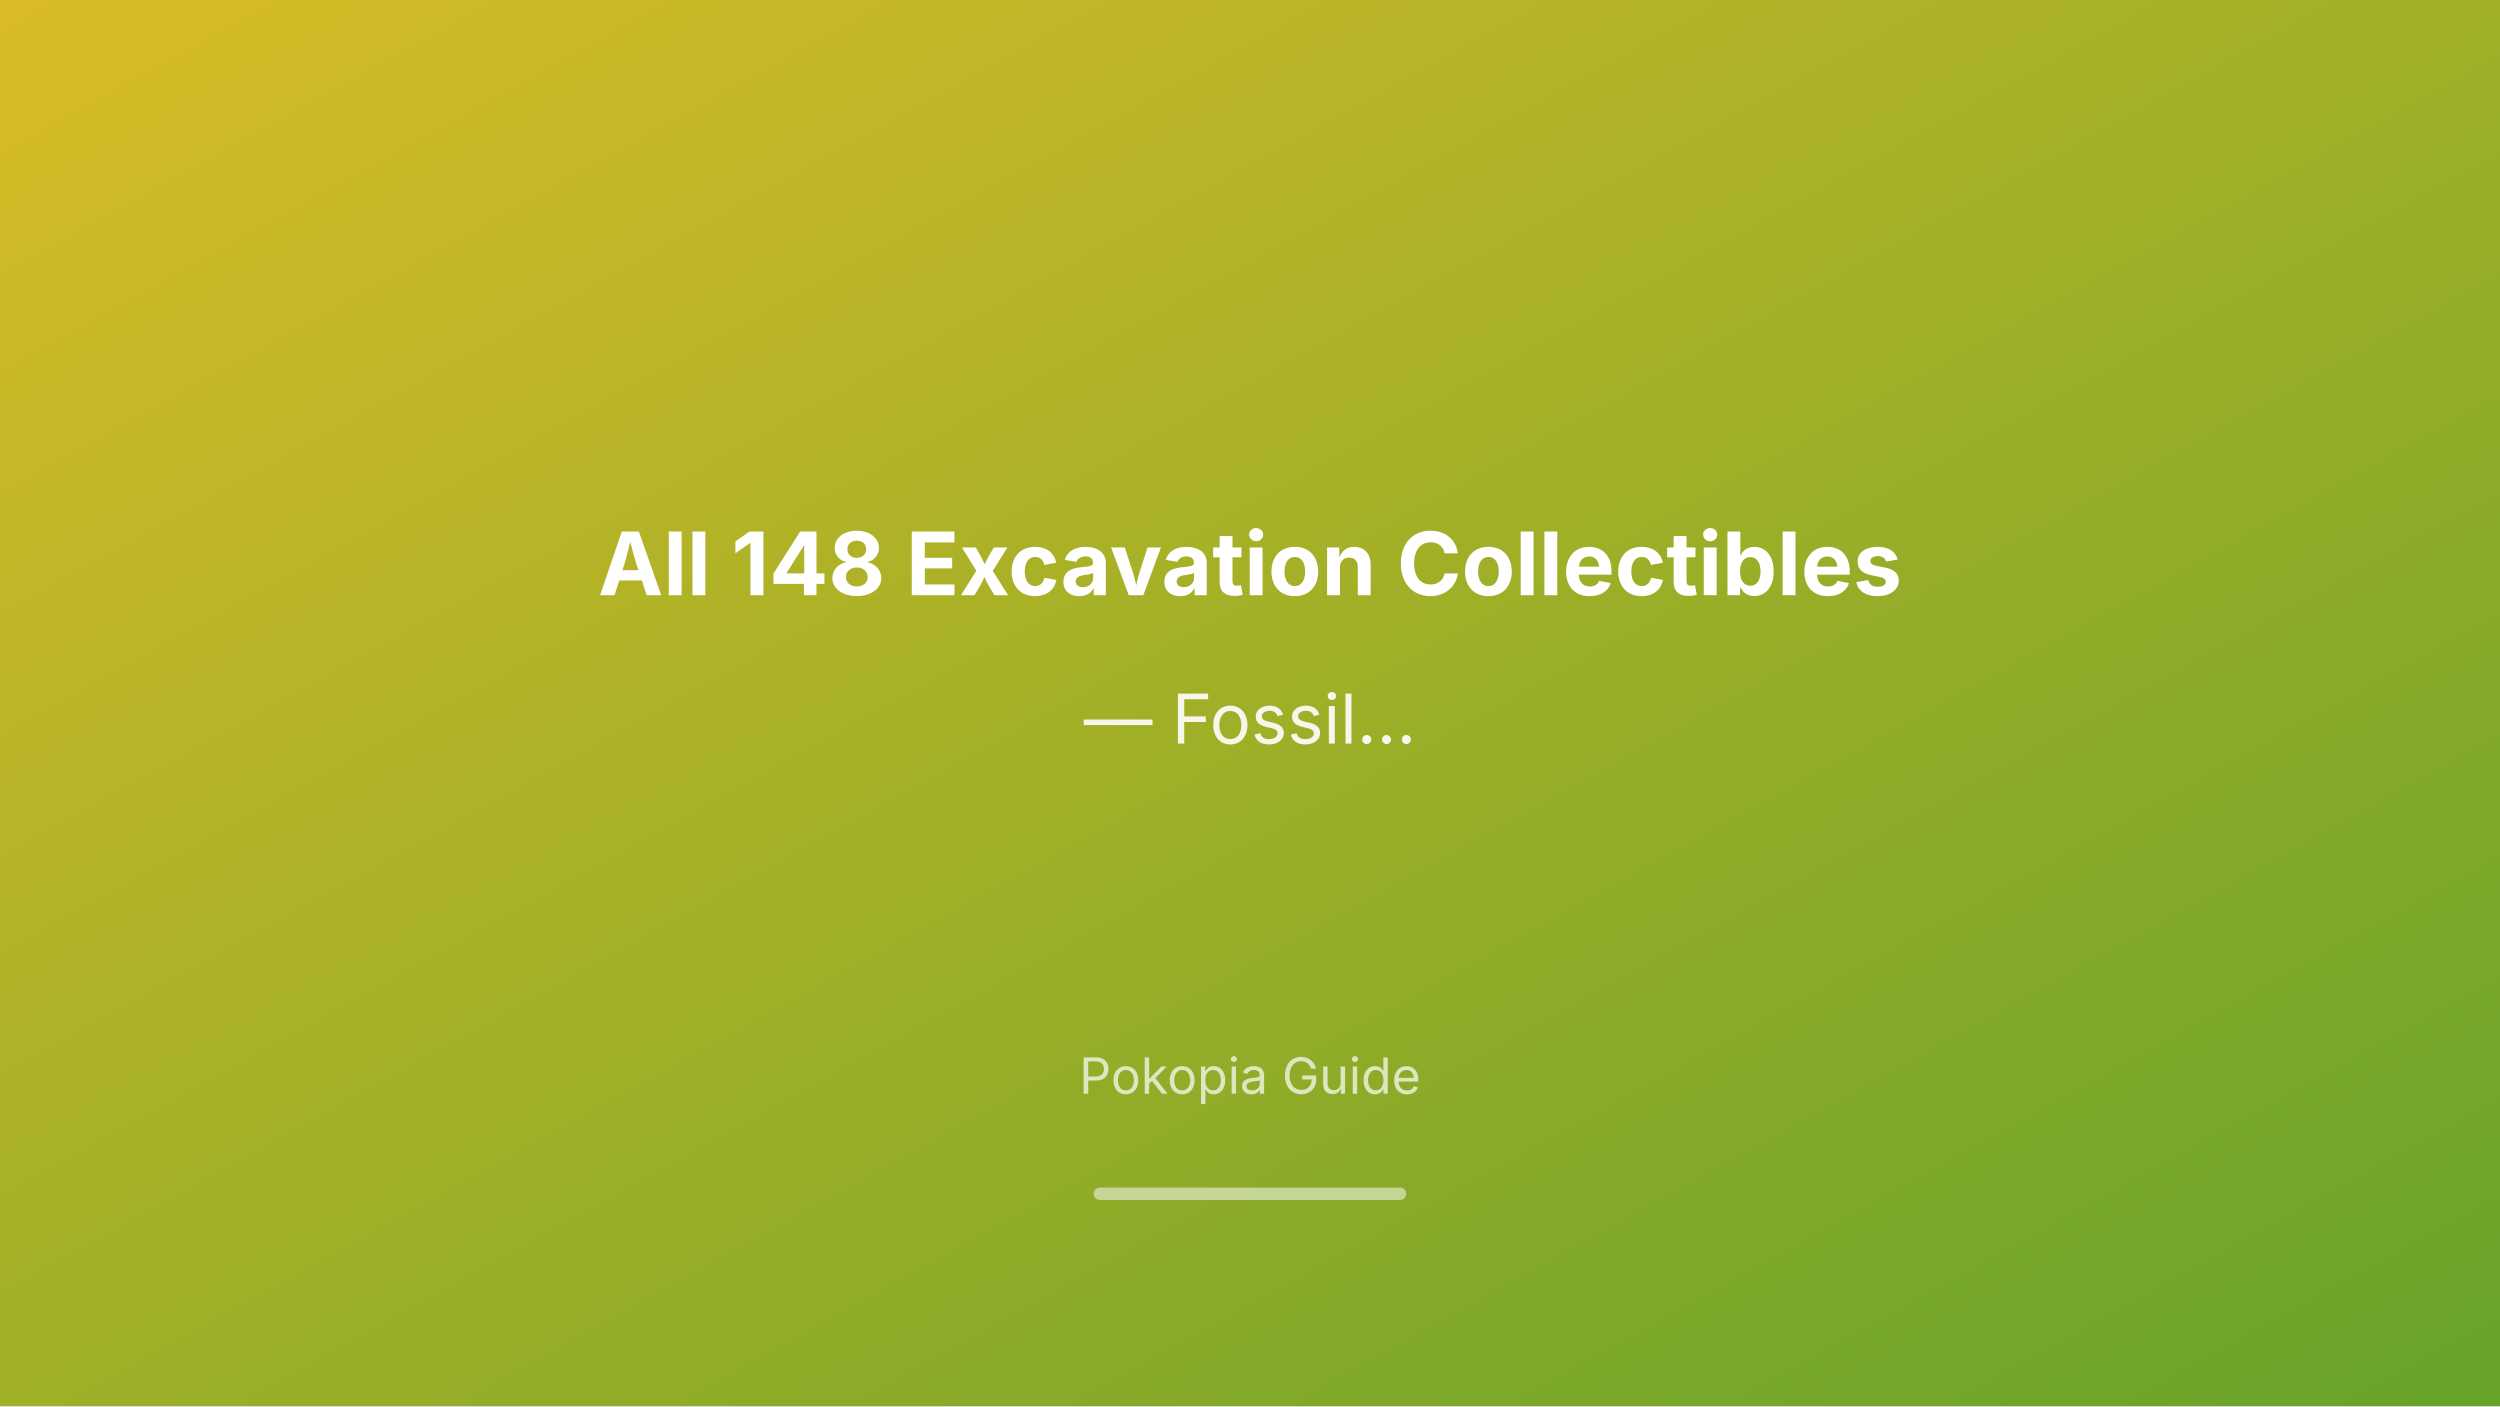
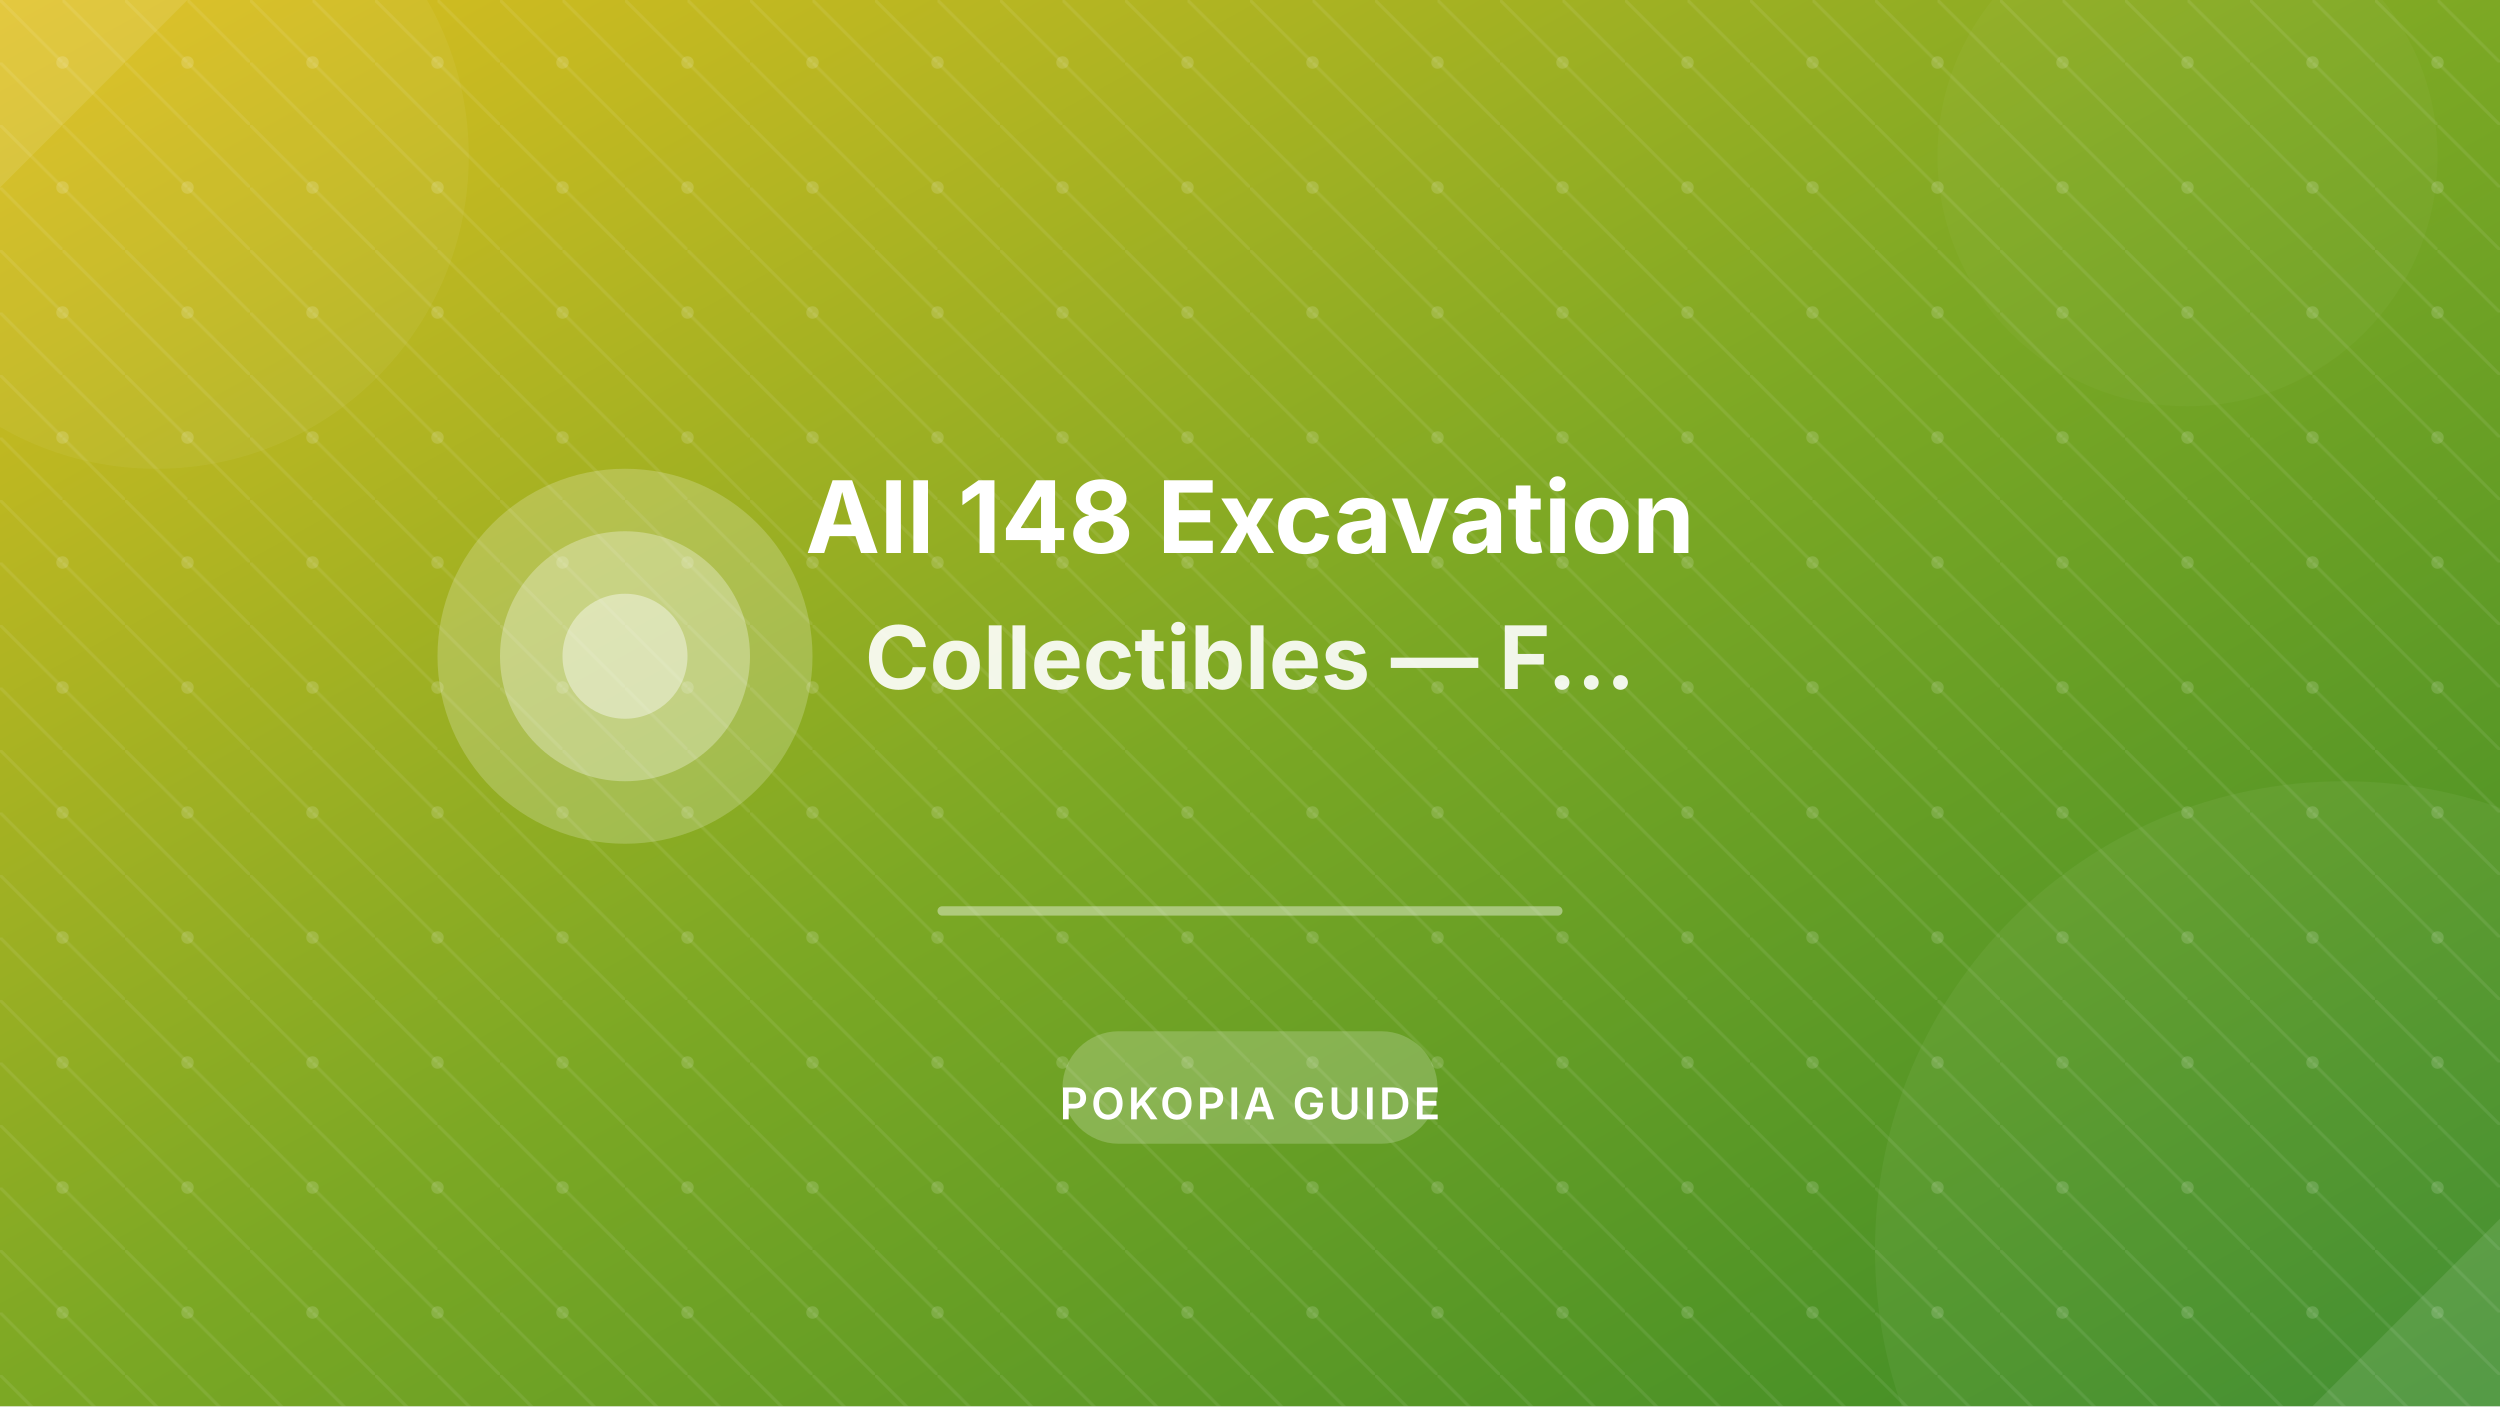
<svg xmlns="http://www.w3.org/2000/svg" width="800" height="450">
  <defs>
    <linearGradient id="bg" x1="0%" y1="0%" x2="100%" y2="100%">
-       <stop offset="0%" style="stop-color:hsl(50,70%,50%);stop-opacity:1" />
-       <stop offset="100%" style="stop-color:hsl(90,60%,40%);stop-opacity:1" />
+       <stop offset="0%" style="stop-color:hsl(50,75%,50%);stop-opacity:1" />
+       <stop offset="50%" style="stop-color:hsl(80,65%,40%);stop-opacity:1" />
+       <stop offset="100%" style="stop-color:hsl(110,55%,35%);stop-opacity:1" />
    </linearGradient>
+     <pattern id="dots" x="0" y="0" width="40" height="40" patternUnits="userSpaceOnUse">
+       <circle cx="20" cy="20" r="2" fill="rgba(255,255,255,0.15)" />
+     </pattern>
+     <pattern id="lines" x="0" y="0" width="20" height="20" patternUnits="userSpaceOnUse">
+       <line x1="0" y1="0" x2="20" y2="20" stroke="rgba(255,255,255,0.08)" stroke-width="1" />
+     </pattern>
  </defs>
  <rect width="800" height="450" fill="url(#bg)" />
-   <text x="400" y="180" font-family="system-ui, -apple-system, sans-serif" font-size="28" font-weight="bold" fill="white" text-anchor="middle" dominant-baseline="middle">
-     All 148 Excavation Collectibles
+   <rect width="800" height="450" fill="url(#dots)" />
+   <rect width="800" height="450" fill="url(#lines)" />
+   <circle cx="50" cy="50" r="100" fill="rgba(255,255,255,0.05)" />
+   <circle cx="750" cy="400" r="150" fill="rgba(255,255,255,0.05)" />
+   <circle cx="700" cy="50" r="80" fill="rgba(255,255,255,0.03)" />
+   <g transform="translate(0, 30)">
+     <circle cx="200" cy="180" r="60" fill="rgba(255,255,255,0.2)" />
+     <circle cx="200" cy="180" r="40" fill="rgba(255,255,255,0.3)" />
+     <circle cx="200" cy="180" r="20" fill="rgba(255,255,255,0.4)" />
+   </g>
+   <text x="400" y="165" font-family="system-ui, -apple-system, BlinkMacSystemFont, sans-serif" font-size="32" font-weight="bold" fill="white" text-anchor="middle" dominant-baseline="middle" style="text-shadow: 0 2px 8px rgba(0,0,0,0.3)">
+     All 148 Excavation
  </text>
-   <text x="400" y="230" font-family="system-ui, -apple-system, sans-serif" font-size="22" fill="rgba(255,255,255,0.9)" text-anchor="middle" dominant-baseline="middle">
-     — Fossil...
+   <text x="400" y="210" font-family="system-ui, -apple-system, BlinkMacSystemFont, sans-serif" font-size="28" font-weight="bold" fill="white" text-anchor="middle" dominant-baseline="middle" style="text-shadow: 0 2px 8px rgba(0,0,0,0.3)" opacity="0.9">
+     Collectibles — F...
  </text>
-   <text x="400" y="350" font-family="system-ui, -apple-system, sans-serif" font-size="16" fill="rgba(255,255,255,0.7)" text-anchor="middle">
-     Pokopia Guide
+   <rect x="300" y="290" width="200" height="3" rx="1.5" fill="rgba(255,255,255,0.4)" />
+   <rect x="340" y="330" width="120" height="36" rx="18" fill="rgba(255,255,255,0.2)" />
+   <text x="400" y="353" font-family="system-ui, -apple-system, sans-serif" font-size="14" font-weight="600" fill="white" text-anchor="middle" dominant-baseline="middle" letter-spacing="1">
+     POKOPIA GUIDE
  </text>
-   <rect x="350" y="380" width="100" height="4" rx="2" fill="rgba(255,255,255,0.5)" />
+   <path d="M0 0 L60 0 L0 60 Z" fill="rgba(255,255,255,0.1)" />
+   <path d="M800 450 L740 450 L800 390 Z" fill="rgba(255,255,255,0.1)" />
</svg>
